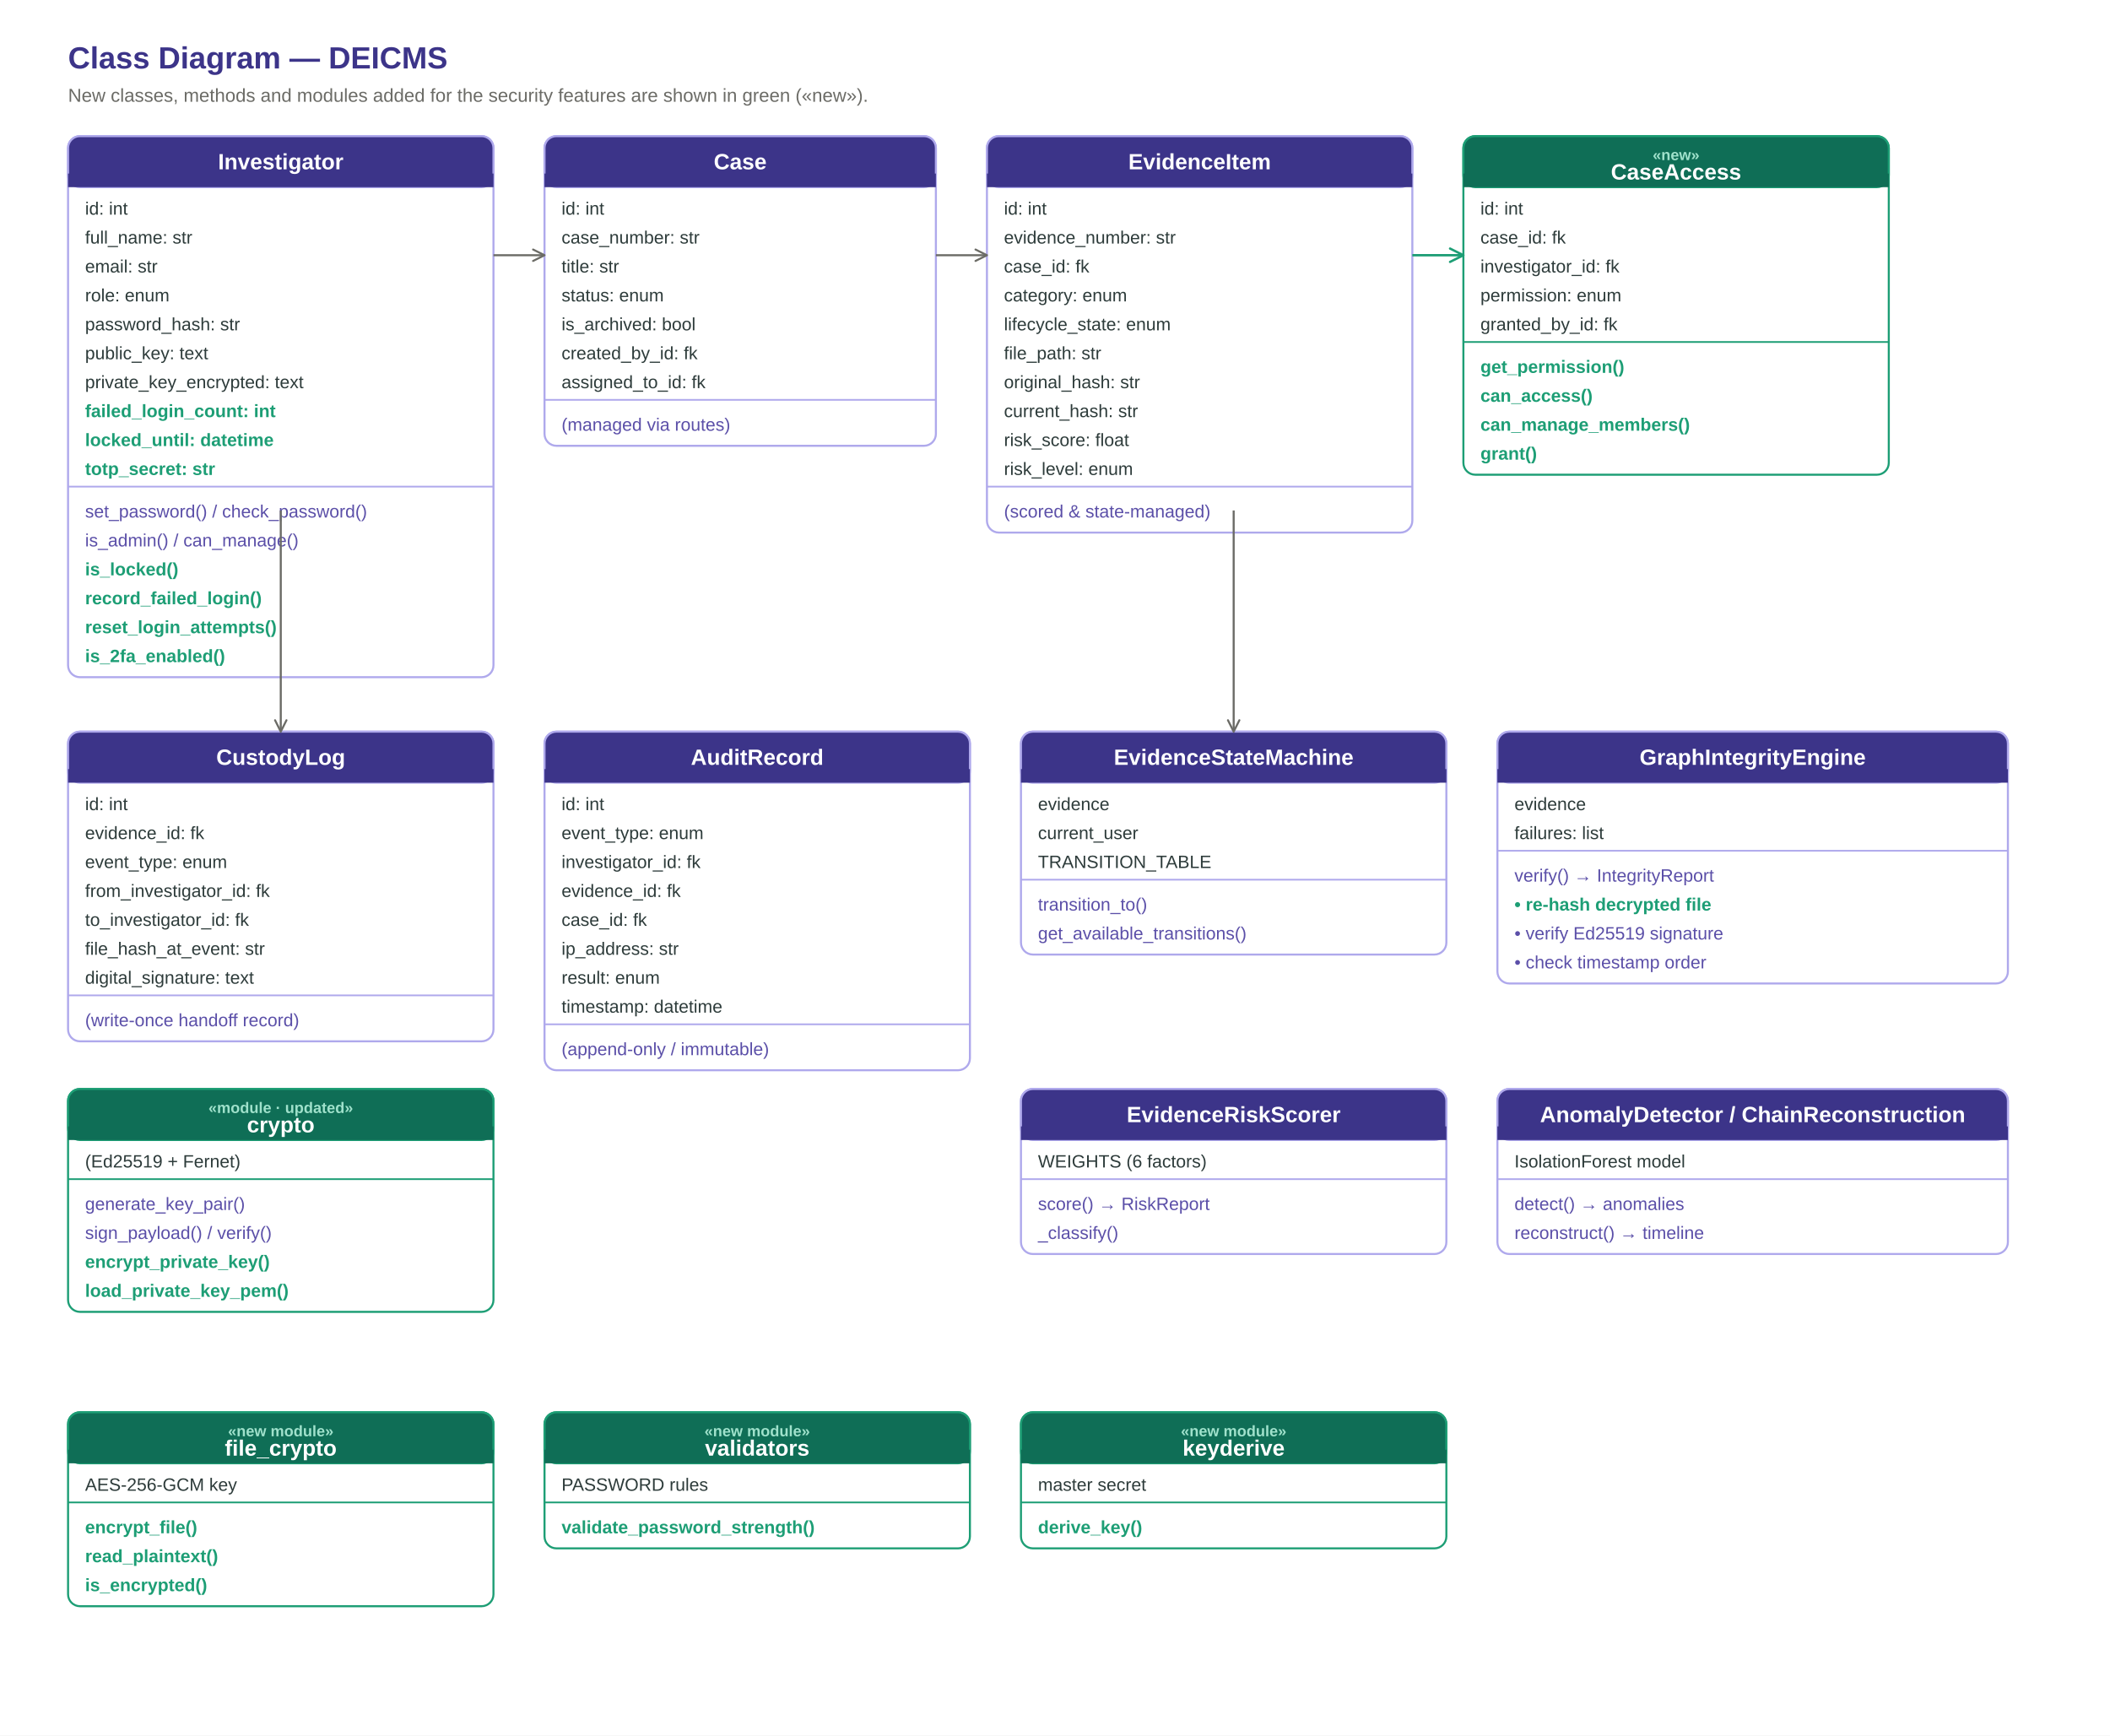
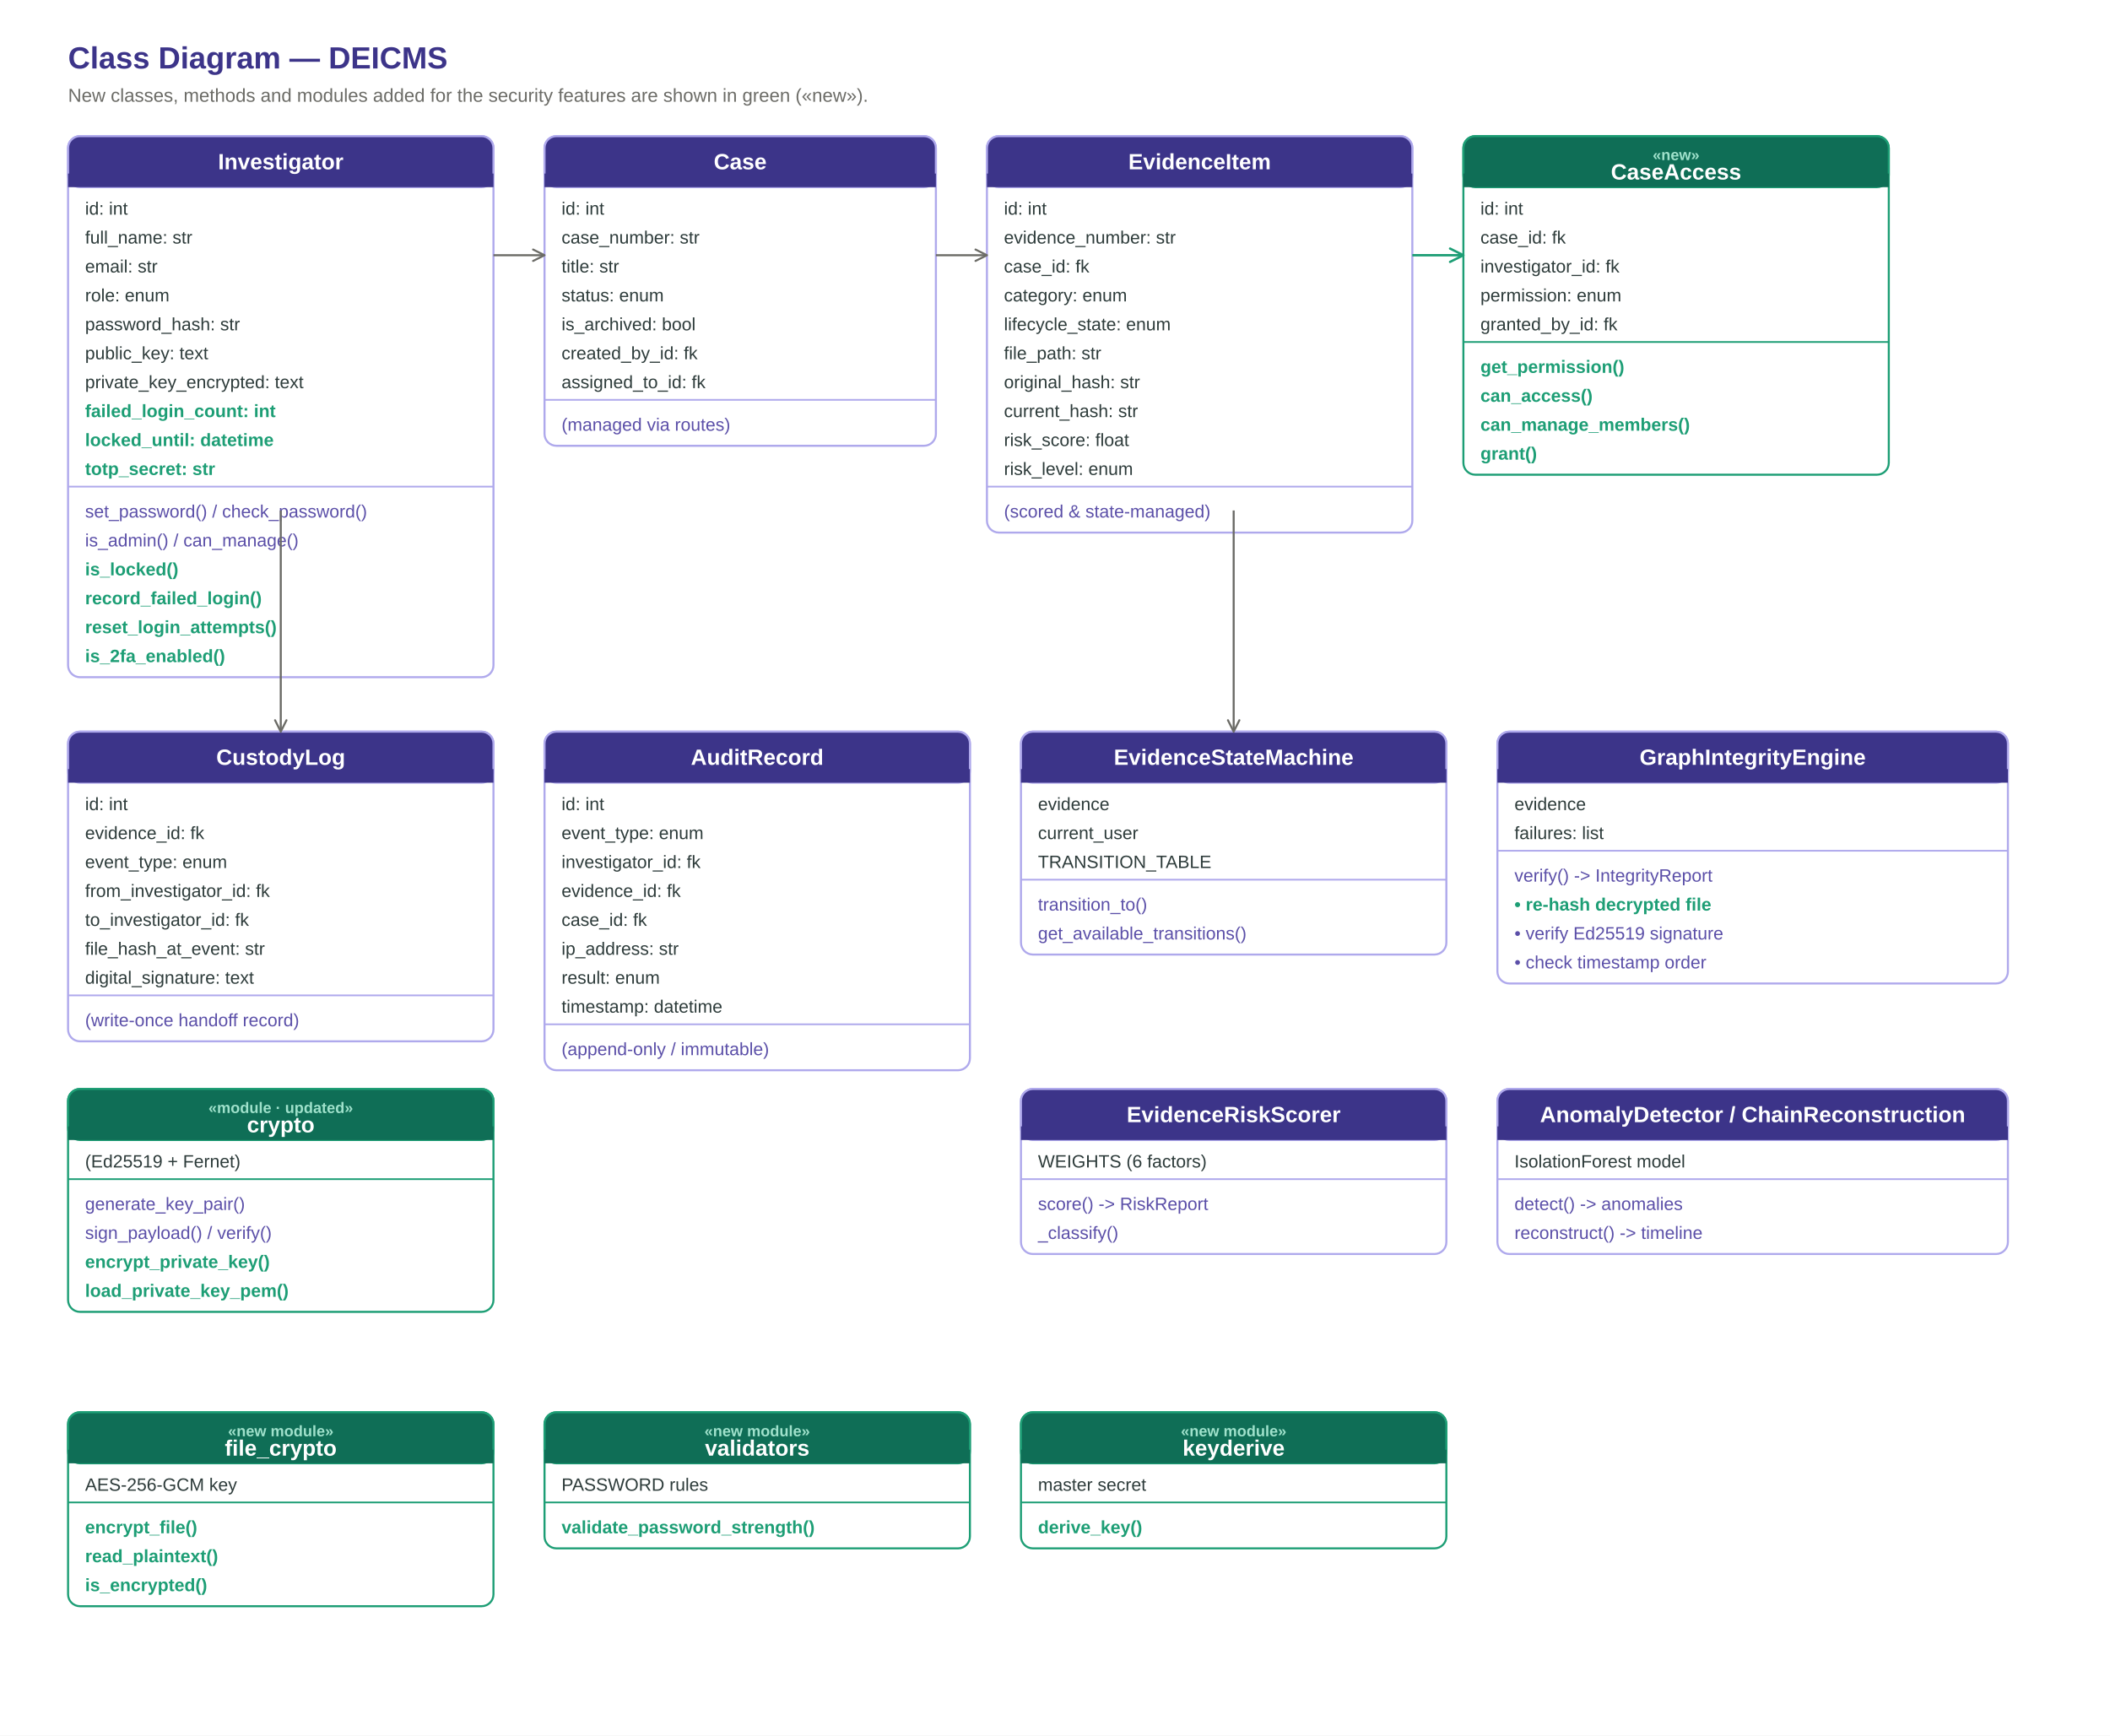
<svg xmlns="http://www.w3.org/2000/svg" width="100%" viewBox="0 0 1240 1020" role="img" font-family="Segoe UI, Arial, Helvetica, sans-serif">
  <defs>
    <marker id="arrow" viewBox="0 0 10 10" refX="9" refY="5" markerWidth="7" markerHeight="7" orient="auto-start-reverse">
      <path d="M1 1L9 5L1 9" fill="none" stroke="#6B6B66" stroke-width="1.4" stroke-linecap="round" stroke-linejoin="round" />
    </marker>
    <marker id="tarrow" viewBox="0 0 10 10" refX="9" refY="5" markerWidth="7" markerHeight="7" orient="auto-start-reverse">
      <path d="M1 1L9 5L1 9" fill="none" stroke="#1D9E75" stroke-width="1.4" stroke-linecap="round" stroke-linejoin="round" />
    </marker>
  </defs>
  <rect x="0" y="0" width="1240" height="1020" fill="#FFFFFF" />
  <text x="40" y="34" font-size="18" fill="#3C3489" text-anchor="start" font-weight="700" dominant-baseline="central">Class Diagram — DEICMS</text>
  <text x="40" y="56" font-size="11" fill="#6B6B66" text-anchor="start" font-weight="400" dominant-baseline="central">New classes, methods and modules added for the security features are shown in green («new»).</text>
  <rect x="40" y="80" width="250" height="318" fill="#FFFFFF" rx="7" stroke="#AFA9EC" stroke-width="1.2" />
  <rect x="40" y="80" width="250" height="30" fill="#3C3489" rx="7" stroke="#AFA9EC" stroke-width="1.2" />
  <rect x="40" y="102" width="250" height="8" fill="#3C3489" rx="0" />
  <text x="165.0" y="95.0" font-size="13" fill="#FFFFFF" text-anchor="middle" font-weight="700" dominant-baseline="central">Investigator</text>
  <text x="50" y="122.5" font-size="10.5" fill="#2D3B3A" text-anchor="start" font-weight="400" dominant-baseline="central">id: int</text>
  <text x="50" y="139.5" font-size="10.5" fill="#2D3B3A" text-anchor="start" font-weight="400" dominant-baseline="central">full_name: str</text>
  <text x="50" y="156.5" font-size="10.5" fill="#2D3B3A" text-anchor="start" font-weight="400" dominant-baseline="central">email: str</text>
  <text x="50" y="173.5" font-size="10.5" fill="#2D3B3A" text-anchor="start" font-weight="400" dominant-baseline="central">role: enum</text>
  <text x="50" y="190.5" font-size="10.5" fill="#2D3B3A" text-anchor="start" font-weight="400" dominant-baseline="central">password_hash: str</text>
  <text x="50" y="207.5" font-size="10.5" fill="#2D3B3A" text-anchor="start" font-weight="400" dominant-baseline="central">public_key: text</text>
  <text x="50" y="224.5" font-size="10.5" fill="#2D3B3A" text-anchor="start" font-weight="400" dominant-baseline="central">private_key_encrypted: text</text>
  <text x="50" y="241.5" font-size="10.5" fill="#1D9E75" text-anchor="start" font-weight="700" dominant-baseline="central">failed_login_count: int</text>
  <text x="50" y="258.5" font-size="10.5" fill="#1D9E75" text-anchor="start" font-weight="700" dominant-baseline="central">locked_until: datetime</text>
  <text x="50" y="275.5" font-size="10.5" fill="#1D9E75" text-anchor="start" font-weight="700" dominant-baseline="central">totp_secret: str</text>
  <line x1="40" y1="286" x2="290" y2="286" stroke="#AFA9EC" stroke-width="1" />
  <text x="50" y="300.5" font-size="10.5" fill="#5B4FA8" text-anchor="start" font-weight="400" dominant-baseline="central">set_password() / check_password()</text>
  <text x="50" y="317.5" font-size="10.5" fill="#5B4FA8" text-anchor="start" font-weight="400" dominant-baseline="central">is_admin() / can_manage()</text>
  <text x="50" y="334.5" font-size="10.5" fill="#1D9E75" text-anchor="start" font-weight="700" dominant-baseline="central">is_locked()</text>
  <text x="50" y="351.5" font-size="10.5" fill="#1D9E75" text-anchor="start" font-weight="700" dominant-baseline="central">record_failed_login()</text>
  <text x="50" y="368.5" font-size="10.5" fill="#1D9E75" text-anchor="start" font-weight="700" dominant-baseline="central">reset_login_attempts()</text>
  <text x="50" y="385.5" font-size="10.5" fill="#1D9E75" text-anchor="start" font-weight="700" dominant-baseline="central">is_2fa_enabled()</text>
  <rect x="320" y="80" width="230" height="182" fill="#FFFFFF" rx="7" stroke="#AFA9EC" stroke-width="1.2" />
  <rect x="320" y="80" width="230" height="30" fill="#3C3489" rx="7" stroke="#AFA9EC" stroke-width="1.2" />
  <rect x="320" y="102" width="230" height="8" fill="#3C3489" rx="0" />
  <text x="435.0" y="95.0" font-size="13" fill="#FFFFFF" text-anchor="middle" font-weight="700" dominant-baseline="central">Case</text>
  <text x="330" y="122.5" font-size="10.5" fill="#2D3B3A" text-anchor="start" font-weight="400" dominant-baseline="central">id: int</text>
  <text x="330" y="139.5" font-size="10.5" fill="#2D3B3A" text-anchor="start" font-weight="400" dominant-baseline="central">case_number: str</text>
  <text x="330" y="156.5" font-size="10.5" fill="#2D3B3A" text-anchor="start" font-weight="400" dominant-baseline="central">title: str</text>
  <text x="330" y="173.5" font-size="10.5" fill="#2D3B3A" text-anchor="start" font-weight="400" dominant-baseline="central">status: enum</text>
  <text x="330" y="190.5" font-size="10.5" fill="#2D3B3A" text-anchor="start" font-weight="400" dominant-baseline="central">is_archived: bool</text>
  <text x="330" y="207.5" font-size="10.5" fill="#2D3B3A" text-anchor="start" font-weight="400" dominant-baseline="central">created_by_id: fk</text>
  <text x="330" y="224.5" font-size="10.5" fill="#2D3B3A" text-anchor="start" font-weight="400" dominant-baseline="central">assigned_to_id: fk</text>
  <line x1="320" y1="235" x2="550" y2="235" stroke="#AFA9EC" stroke-width="1" />
  <text x="330" y="249.5" font-size="10.5" fill="#5B4FA8" text-anchor="start" font-weight="400" dominant-baseline="central">(managed via routes)</text>
  <rect x="580" y="80" width="250" height="233" fill="#FFFFFF" rx="7" stroke="#AFA9EC" stroke-width="1.2" />
  <rect x="580" y="80" width="250" height="30" fill="#3C3489" rx="7" stroke="#AFA9EC" stroke-width="1.2" />
  <rect x="580" y="102" width="250" height="8" fill="#3C3489" rx="0" />
  <text x="705.0" y="95.0" font-size="13" fill="#FFFFFF" text-anchor="middle" font-weight="700" dominant-baseline="central">EvidenceItem</text>
  <text x="590" y="122.5" font-size="10.5" fill="#2D3B3A" text-anchor="start" font-weight="400" dominant-baseline="central">id: int</text>
  <text x="590" y="139.5" font-size="10.5" fill="#2D3B3A" text-anchor="start" font-weight="400" dominant-baseline="central">evidence_number: str</text>
  <text x="590" y="156.5" font-size="10.5" fill="#2D3B3A" text-anchor="start" font-weight="400" dominant-baseline="central">case_id: fk</text>
  <text x="590" y="173.5" font-size="10.5" fill="#2D3B3A" text-anchor="start" font-weight="400" dominant-baseline="central">category: enum</text>
  <text x="590" y="190.5" font-size="10.5" fill="#2D3B3A" text-anchor="start" font-weight="400" dominant-baseline="central">lifecycle_state: enum</text>
  <text x="590" y="207.5" font-size="10.5" fill="#2D3B3A" text-anchor="start" font-weight="400" dominant-baseline="central">file_path: str</text>
  <text x="590" y="224.5" font-size="10.5" fill="#2D3B3A" text-anchor="start" font-weight="400" dominant-baseline="central">original_hash: str</text>
  <text x="590" y="241.5" font-size="10.5" fill="#2D3B3A" text-anchor="start" font-weight="400" dominant-baseline="central">current_hash: str</text>
  <text x="590" y="258.5" font-size="10.5" fill="#2D3B3A" text-anchor="start" font-weight="400" dominant-baseline="central">risk_score: float</text>
  <text x="590" y="275.5" font-size="10.5" fill="#2D3B3A" text-anchor="start" font-weight="400" dominant-baseline="central">risk_level: enum</text>
  <line x1="580" y1="286" x2="830" y2="286" stroke="#AFA9EC" stroke-width="1" />
  <text x="590" y="300.5" font-size="10.5" fill="#5B4FA8" text-anchor="start" font-weight="400" dominant-baseline="central">(scored &amp; state-managed)</text>
  <rect x="860" y="80" width="250" height="199" fill="#FFFFFF" rx="7" stroke="#1D9E75" stroke-width="1.2" />
  <rect x="860" y="80" width="250" height="30" fill="#0F6E56" rx="7" stroke="#1D9E75" stroke-width="1.2" />
  <rect x="860" y="102" width="250" height="8" fill="#0F6E56" rx="0" />
  <text x="985.0" y="91" font-size="9" fill="#9FE1CB" text-anchor="middle" font-weight="700" dominant-baseline="central">«new»</text>
  <text x="985.0" y="101" font-size="13" fill="#FFFFFF" text-anchor="middle" font-weight="700" dominant-baseline="central">CaseAccess</text>
  <text x="870" y="122.5" font-size="10.5" fill="#2D3B3A" text-anchor="start" font-weight="400" dominant-baseline="central">id: int</text>
  <text x="870" y="139.5" font-size="10.5" fill="#2D3B3A" text-anchor="start" font-weight="400" dominant-baseline="central">case_id: fk</text>
  <text x="870" y="156.5" font-size="10.5" fill="#2D3B3A" text-anchor="start" font-weight="400" dominant-baseline="central">investigator_id: fk</text>
  <text x="870" y="173.5" font-size="10.5" fill="#2D3B3A" text-anchor="start" font-weight="400" dominant-baseline="central">permission: enum</text>
  <text x="870" y="190.5" font-size="10.5" fill="#2D3B3A" text-anchor="start" font-weight="400" dominant-baseline="central">granted_by_id: fk</text>
  <line x1="860" y1="201" x2="1110" y2="201" stroke="#1D9E75" stroke-width="1" />
  <text x="870" y="215.5" font-size="10.5" fill="#1D9E75" text-anchor="start" font-weight="700" dominant-baseline="central">get_permission()</text>
  <text x="870" y="232.5" font-size="10.5" fill="#1D9E75" text-anchor="start" font-weight="700" dominant-baseline="central">can_access()</text>
  <text x="870" y="249.5" font-size="10.5" fill="#1D9E75" text-anchor="start" font-weight="700" dominant-baseline="central">can_manage_members()</text>
  <text x="870" y="266.5" font-size="10.5" fill="#1D9E75" text-anchor="start" font-weight="700" dominant-baseline="central">grant()</text>
  <rect x="40" y="430" width="250" height="182" fill="#FFFFFF" rx="7" stroke="#AFA9EC" stroke-width="1.2" />
  <rect x="40" y="430" width="250" height="30" fill="#3C3489" rx="7" stroke="#AFA9EC" stroke-width="1.2" />
  <rect x="40" y="452" width="250" height="8" fill="#3C3489" rx="0" />
  <text x="165.0" y="445.0" font-size="13" fill="#FFFFFF" text-anchor="middle" font-weight="700" dominant-baseline="central">CustodyLog</text>
  <text x="50" y="472.5" font-size="10.5" fill="#2D3B3A" text-anchor="start" font-weight="400" dominant-baseline="central">id: int</text>
  <text x="50" y="489.5" font-size="10.5" fill="#2D3B3A" text-anchor="start" font-weight="400" dominant-baseline="central">evidence_id: fk</text>
  <text x="50" y="506.5" font-size="10.5" fill="#2D3B3A" text-anchor="start" font-weight="400" dominant-baseline="central">event_type: enum</text>
  <text x="50" y="523.5" font-size="10.5" fill="#2D3B3A" text-anchor="start" font-weight="400" dominant-baseline="central">from_investigator_id: fk</text>
  <text x="50" y="540.5" font-size="10.5" fill="#2D3B3A" text-anchor="start" font-weight="400" dominant-baseline="central">to_investigator_id: fk</text>
  <text x="50" y="557.5" font-size="10.5" fill="#2D3B3A" text-anchor="start" font-weight="400" dominant-baseline="central">file_hash_at_event: str</text>
  <text x="50" y="574.5" font-size="10.5" fill="#2D3B3A" text-anchor="start" font-weight="400" dominant-baseline="central">digital_signature: text</text>
  <line x1="40" y1="585" x2="290" y2="585" stroke="#AFA9EC" stroke-width="1" />
  <text x="50" y="599.5" font-size="10.5" fill="#5B4FA8" text-anchor="start" font-weight="400" dominant-baseline="central">(write-once handoff record)</text>
  <rect x="320" y="430" width="250" height="199" fill="#FFFFFF" rx="7" stroke="#AFA9EC" stroke-width="1.2" />
  <rect x="320" y="430" width="250" height="30" fill="#3C3489" rx="7" stroke="#AFA9EC" stroke-width="1.2" />
  <rect x="320" y="452" width="250" height="8" fill="#3C3489" rx="0" />
  <text x="445.0" y="445.0" font-size="13" fill="#FFFFFF" text-anchor="middle" font-weight="700" dominant-baseline="central">AuditRecord</text>
  <text x="330" y="472.5" font-size="10.5" fill="#2D3B3A" text-anchor="start" font-weight="400" dominant-baseline="central">id: int</text>
  <text x="330" y="489.5" font-size="10.5" fill="#2D3B3A" text-anchor="start" font-weight="400" dominant-baseline="central">event_type: enum</text>
  <text x="330" y="506.5" font-size="10.5" fill="#2D3B3A" text-anchor="start" font-weight="400" dominant-baseline="central">investigator_id: fk</text>
  <text x="330" y="523.5" font-size="10.5" fill="#2D3B3A" text-anchor="start" font-weight="400" dominant-baseline="central">evidence_id: fk</text>
  <text x="330" y="540.5" font-size="10.5" fill="#2D3B3A" text-anchor="start" font-weight="400" dominant-baseline="central">case_id: fk</text>
  <text x="330" y="557.5" font-size="10.5" fill="#2D3B3A" text-anchor="start" font-weight="400" dominant-baseline="central">ip_address: str</text>
  <text x="330" y="574.5" font-size="10.5" fill="#2D3B3A" text-anchor="start" font-weight="400" dominant-baseline="central">result: enum</text>
  <text x="330" y="591.5" font-size="10.5" fill="#2D3B3A" text-anchor="start" font-weight="400" dominant-baseline="central">timestamp: datetime</text>
  <line x1="320" y1="602" x2="570" y2="602" stroke="#AFA9EC" stroke-width="1" />
  <text x="330" y="616.5" font-size="10.5" fill="#5B4FA8" text-anchor="start" font-weight="400" dominant-baseline="central">(append-only / immutable)</text>
  <rect x="600" y="430" width="250" height="131" fill="#FFFFFF" rx="7" stroke="#AFA9EC" stroke-width="1.2" />
  <rect x="600" y="430" width="250" height="30" fill="#3C3489" rx="7" stroke="#AFA9EC" stroke-width="1.2" />
  <rect x="600" y="452" width="250" height="8" fill="#3C3489" rx="0" />
  <text x="725.0" y="445.0" font-size="13" fill="#FFFFFF" text-anchor="middle" font-weight="700" dominant-baseline="central">EvidenceStateMachine</text>
  <text x="610" y="472.5" font-size="10.5" fill="#2D3B3A" text-anchor="start" font-weight="400" dominant-baseline="central">evidence</text>
  <text x="610" y="489.5" font-size="10.5" fill="#2D3B3A" text-anchor="start" font-weight="400" dominant-baseline="central">current_user</text>
  <text x="610" y="506.5" font-size="10.5" fill="#2D3B3A" text-anchor="start" font-weight="400" dominant-baseline="central">TRANSITION_TABLE</text>
  <line x1="600" y1="517" x2="850" y2="517" stroke="#AFA9EC" stroke-width="1" />
  <text x="610" y="531.5" font-size="10.5" fill="#5B4FA8" text-anchor="start" font-weight="400" dominant-baseline="central">transition_to()</text>
  <text x="610" y="548.5" font-size="10.5" fill="#5B4FA8" text-anchor="start" font-weight="400" dominant-baseline="central">get_available_transitions()</text>
  <rect x="880" y="430" width="300" height="148" fill="#FFFFFF" rx="7" stroke="#AFA9EC" stroke-width="1.2" />
  <rect x="880" y="430" width="300" height="30" fill="#3C3489" rx="7" stroke="#AFA9EC" stroke-width="1.2" />
  <rect x="880" y="452" width="300" height="8" fill="#3C3489" rx="0" />
  <text x="1030.0" y="445.0" font-size="13" fill="#FFFFFF" text-anchor="middle" font-weight="700" dominant-baseline="central">GraphIntegrityEngine</text>
  <text x="890" y="472.5" font-size="10.5" fill="#2D3B3A" text-anchor="start" font-weight="400" dominant-baseline="central">evidence</text>
  <text x="890" y="489.5" font-size="10.5" fill="#2D3B3A" text-anchor="start" font-weight="400" dominant-baseline="central">failures: list</text>
  <line x1="880" y1="500" x2="1180" y2="500" stroke="#AFA9EC" stroke-width="1" />
-   <text x="890" y="514.5" font-size="10.5" fill="#5B4FA8" text-anchor="start" font-weight="400" dominant-baseline="central">verify() → IntegrityReport</text>
+   <text x="890" y="514.5" font-size="10.5" fill="#5B4FA8" text-anchor="start" font-weight="400" dominant-baseline="central">verify() -&gt; IntegrityReport</text>
  <text x="890" y="531.5" font-size="10.5" fill="#1D9E75" text-anchor="start" font-weight="700" dominant-baseline="central">• re-hash decrypted file</text>
  <text x="890" y="548.5" font-size="10.5" fill="#5B4FA8" text-anchor="start" font-weight="400" dominant-baseline="central">• verify Ed25519 signature</text>
  <text x="890" y="565.5" font-size="10.5" fill="#5B4FA8" text-anchor="start" font-weight="400" dominant-baseline="central">• check timestamp order</text>
  <rect x="600" y="640" width="250" height="97" fill="#FFFFFF" rx="7" stroke="#AFA9EC" stroke-width="1.2" />
  <rect x="600" y="640" width="250" height="30" fill="#3C3489" rx="7" stroke="#AFA9EC" stroke-width="1.2" />
  <rect x="600" y="662" width="250" height="8" fill="#3C3489" rx="0" />
  <text x="725.0" y="655.0" font-size="13" fill="#FFFFFF" text-anchor="middle" font-weight="700" dominant-baseline="central">EvidenceRiskScorer</text>
  <text x="610" y="682.5" font-size="10.5" fill="#2D3B3A" text-anchor="start" font-weight="400" dominant-baseline="central">WEIGHTS (6 factors)</text>
  <line x1="600" y1="693" x2="850" y2="693" stroke="#AFA9EC" stroke-width="1" />
-   <text x="610" y="707.5" font-size="10.5" fill="#5B4FA8" text-anchor="start" font-weight="400" dominant-baseline="central">score() → RiskReport</text>
+   <text x="610" y="707.5" font-size="10.5" fill="#5B4FA8" text-anchor="start" font-weight="400" dominant-baseline="central">score() -&gt; RiskReport</text>
  <text x="610" y="724.5" font-size="10.5" fill="#5B4FA8" text-anchor="start" font-weight="400" dominant-baseline="central">_classify()</text>
  <rect x="880" y="640" width="300" height="97" fill="#FFFFFF" rx="7" stroke="#AFA9EC" stroke-width="1.2" />
  <rect x="880" y="640" width="300" height="30" fill="#3C3489" rx="7" stroke="#AFA9EC" stroke-width="1.2" />
  <rect x="880" y="662" width="300" height="8" fill="#3C3489" rx="0" />
  <text x="1030.0" y="655.0" font-size="13" fill="#FFFFFF" text-anchor="middle" font-weight="700" dominant-baseline="central">AnomalyDetector / ChainReconstruction</text>
  <text x="890" y="682.5" font-size="10.5" fill="#2D3B3A" text-anchor="start" font-weight="400" dominant-baseline="central">IsolationForest model</text>
  <line x1="880" y1="693" x2="1180" y2="693" stroke="#AFA9EC" stroke-width="1" />
-   <text x="890" y="707.5" font-size="10.5" fill="#5B4FA8" text-anchor="start" font-weight="400" dominant-baseline="central">detect() → anomalies</text>
-   <text x="890" y="724.5" font-size="10.5" fill="#5B4FA8" text-anchor="start" font-weight="400" dominant-baseline="central">reconstruct() → timeline</text>
+   <text x="890" y="707.5" font-size="10.5" fill="#5B4FA8" text-anchor="start" font-weight="400" dominant-baseline="central">detect() -&gt; anomalies</text>
+   <text x="890" y="724.5" font-size="10.5" fill="#5B4FA8" text-anchor="start" font-weight="400" dominant-baseline="central">reconstruct() -&gt; timeline</text>
  <rect x="40" y="640" width="250" height="131" fill="#FFFFFF" rx="7" stroke="#1D9E75" stroke-width="1.2" />
  <rect x="40" y="640" width="250" height="30" fill="#0F6E56" rx="7" stroke="#1D9E75" stroke-width="1.2" />
  <rect x="40" y="662" width="250" height="8" fill="#0F6E56" rx="0" />
  <text x="165.0" y="651" font-size="9" fill="#9FE1CB" text-anchor="middle" font-weight="700" dominant-baseline="central">«module · updated»</text>
  <text x="165.0" y="661" font-size="13" fill="#FFFFFF" text-anchor="middle" font-weight="700" dominant-baseline="central">crypto</text>
  <text x="50" y="682.5" font-size="10.5" fill="#2D3B3A" text-anchor="start" font-weight="400" dominant-baseline="central">(Ed25519 + Fernet)</text>
  <line x1="40" y1="693" x2="290" y2="693" stroke="#1D9E75" stroke-width="1" />
  <text x="50" y="707.5" font-size="10.5" fill="#5B4FA8" text-anchor="start" font-weight="400" dominant-baseline="central">generate_key_pair()</text>
  <text x="50" y="724.5" font-size="10.5" fill="#5B4FA8" text-anchor="start" font-weight="400" dominant-baseline="central">sign_payload() / verify()</text>
  <text x="50" y="741.5" font-size="10.5" fill="#1D9E75" text-anchor="start" font-weight="700" dominant-baseline="central">encrypt_private_key()</text>
  <text x="50" y="758.5" font-size="10.5" fill="#1D9E75" text-anchor="start" font-weight="700" dominant-baseline="central">load_private_key_pem()</text>
  <rect x="40" y="830" width="250" height="114" fill="#FFFFFF" rx="7" stroke="#1D9E75" stroke-width="1.2" />
  <rect x="40" y="830" width="250" height="30" fill="#0F6E56" rx="7" stroke="#1D9E75" stroke-width="1.2" />
  <rect x="40" y="852" width="250" height="8" fill="#0F6E56" rx="0" />
  <text x="165.0" y="841" font-size="9" fill="#9FE1CB" text-anchor="middle" font-weight="700" dominant-baseline="central">«new module»</text>
  <text x="165.0" y="851" font-size="13" fill="#FFFFFF" text-anchor="middle" font-weight="700" dominant-baseline="central">file_crypto</text>
  <text x="50" y="872.5" font-size="10.5" fill="#2D3B3A" text-anchor="start" font-weight="400" dominant-baseline="central">AES-256-GCM key</text>
  <line x1="40" y1="883" x2="290" y2="883" stroke="#1D9E75" stroke-width="1" />
  <text x="50" y="897.5" font-size="10.5" fill="#1D9E75" text-anchor="start" font-weight="700" dominant-baseline="central">encrypt_file()</text>
  <text x="50" y="914.5" font-size="10.5" fill="#1D9E75" text-anchor="start" font-weight="700" dominant-baseline="central">read_plaintext()</text>
  <text x="50" y="931.5" font-size="10.5" fill="#1D9E75" text-anchor="start" font-weight="700" dominant-baseline="central">is_encrypted()</text>
  <rect x="320" y="830" width="250" height="80" fill="#FFFFFF" rx="7" stroke="#1D9E75" stroke-width="1.2" />
  <rect x="320" y="830" width="250" height="30" fill="#0F6E56" rx="7" stroke="#1D9E75" stroke-width="1.2" />
  <rect x="320" y="852" width="250" height="8" fill="#0F6E56" rx="0" />
  <text x="445.0" y="841" font-size="9" fill="#9FE1CB" text-anchor="middle" font-weight="700" dominant-baseline="central">«new module»</text>
  <text x="445.0" y="851" font-size="13" fill="#FFFFFF" text-anchor="middle" font-weight="700" dominant-baseline="central">validators</text>
  <text x="330" y="872.5" font-size="10.5" fill="#2D3B3A" text-anchor="start" font-weight="400" dominant-baseline="central">PASSWORD rules</text>
  <line x1="320" y1="883" x2="570" y2="883" stroke="#1D9E75" stroke-width="1" />
  <text x="330" y="897.5" font-size="10.5" fill="#1D9E75" text-anchor="start" font-weight="700" dominant-baseline="central">validate_password_strength()</text>
  <rect x="600" y="830" width="250" height="80" fill="#FFFFFF" rx="7" stroke="#1D9E75" stroke-width="1.2" />
  <rect x="600" y="830" width="250" height="30" fill="#0F6E56" rx="7" stroke="#1D9E75" stroke-width="1.2" />
  <rect x="600" y="852" width="250" height="8" fill="#0F6E56" rx="0" />
  <text x="725.0" y="841" font-size="9" fill="#9FE1CB" text-anchor="middle" font-weight="700" dominant-baseline="central">«new module»</text>
  <text x="725.0" y="851" font-size="13" fill="#FFFFFF" text-anchor="middle" font-weight="700" dominant-baseline="central">keyderive</text>
  <text x="610" y="872.5" font-size="10.5" fill="#2D3B3A" text-anchor="start" font-weight="400" dominant-baseline="central">master secret</text>
  <line x1="600" y1="883" x2="850" y2="883" stroke="#1D9E75" stroke-width="1" />
  <text x="610" y="897.5" font-size="10.5" fill="#1D9E75" text-anchor="start" font-weight="700" dominant-baseline="central">derive_key()</text>
  <line x1="290" y1="150" x2="320" y2="150" stroke="#6B6B66" stroke-width="1.2" marker-end="url(#arrow)" />
  <line x1="550" y1="150" x2="580" y2="150" stroke="#6B6B66" stroke-width="1.2" marker-end="url(#arrow)" />
  <line x1="830" y1="150" x2="860" y2="150" stroke="#1D9E75" stroke-width="1.4" marker-end="url(#tarrow)" />
  <line x1="165" y1="300" x2="165" y2="430" stroke="#6B6B66" stroke-width="1.2" marker-end="url(#arrow)" />
  <line x1="725" y1="300" x2="725" y2="430" stroke="#6B6B66" stroke-width="1.2" marker-end="url(#arrow)" />
</svg>
